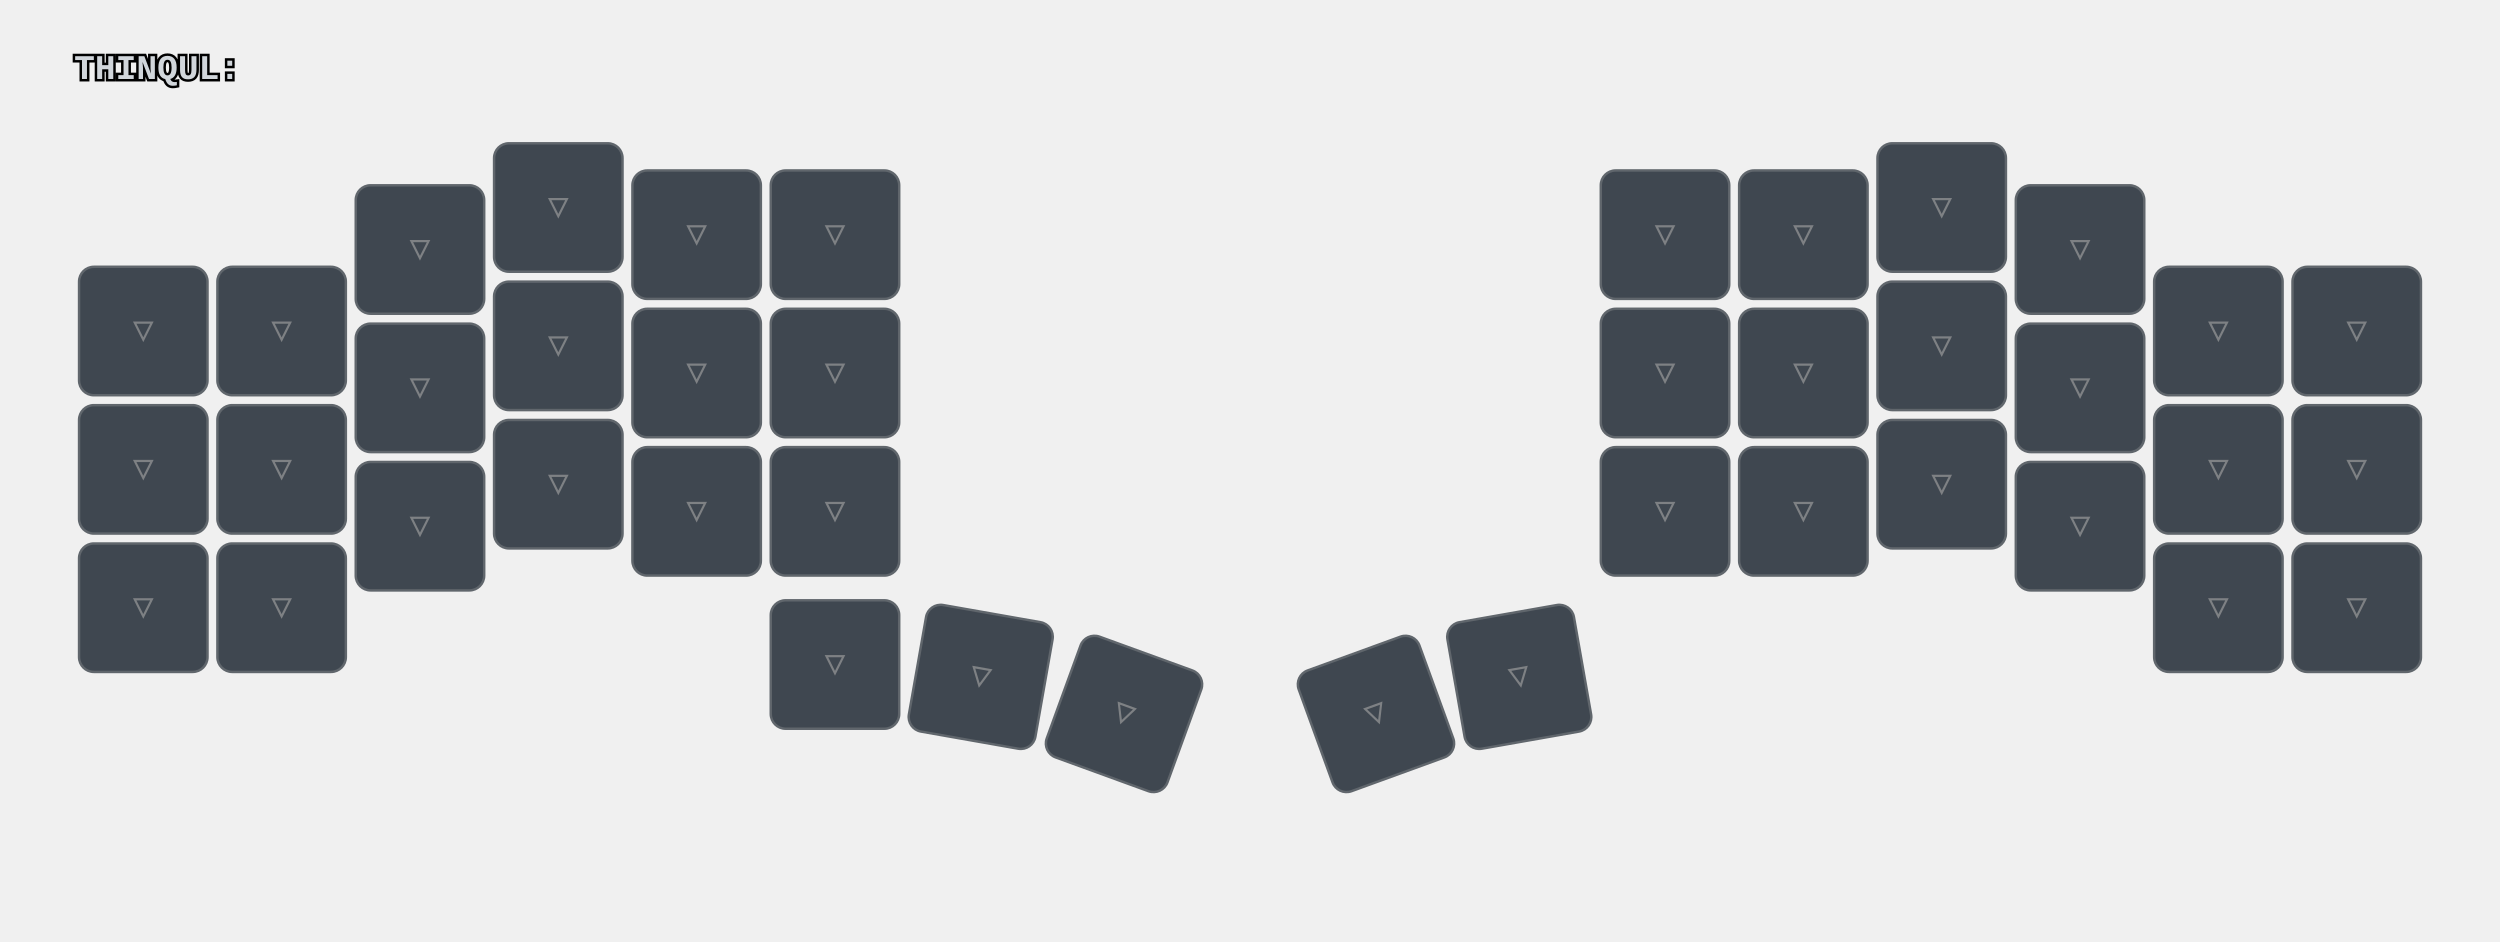
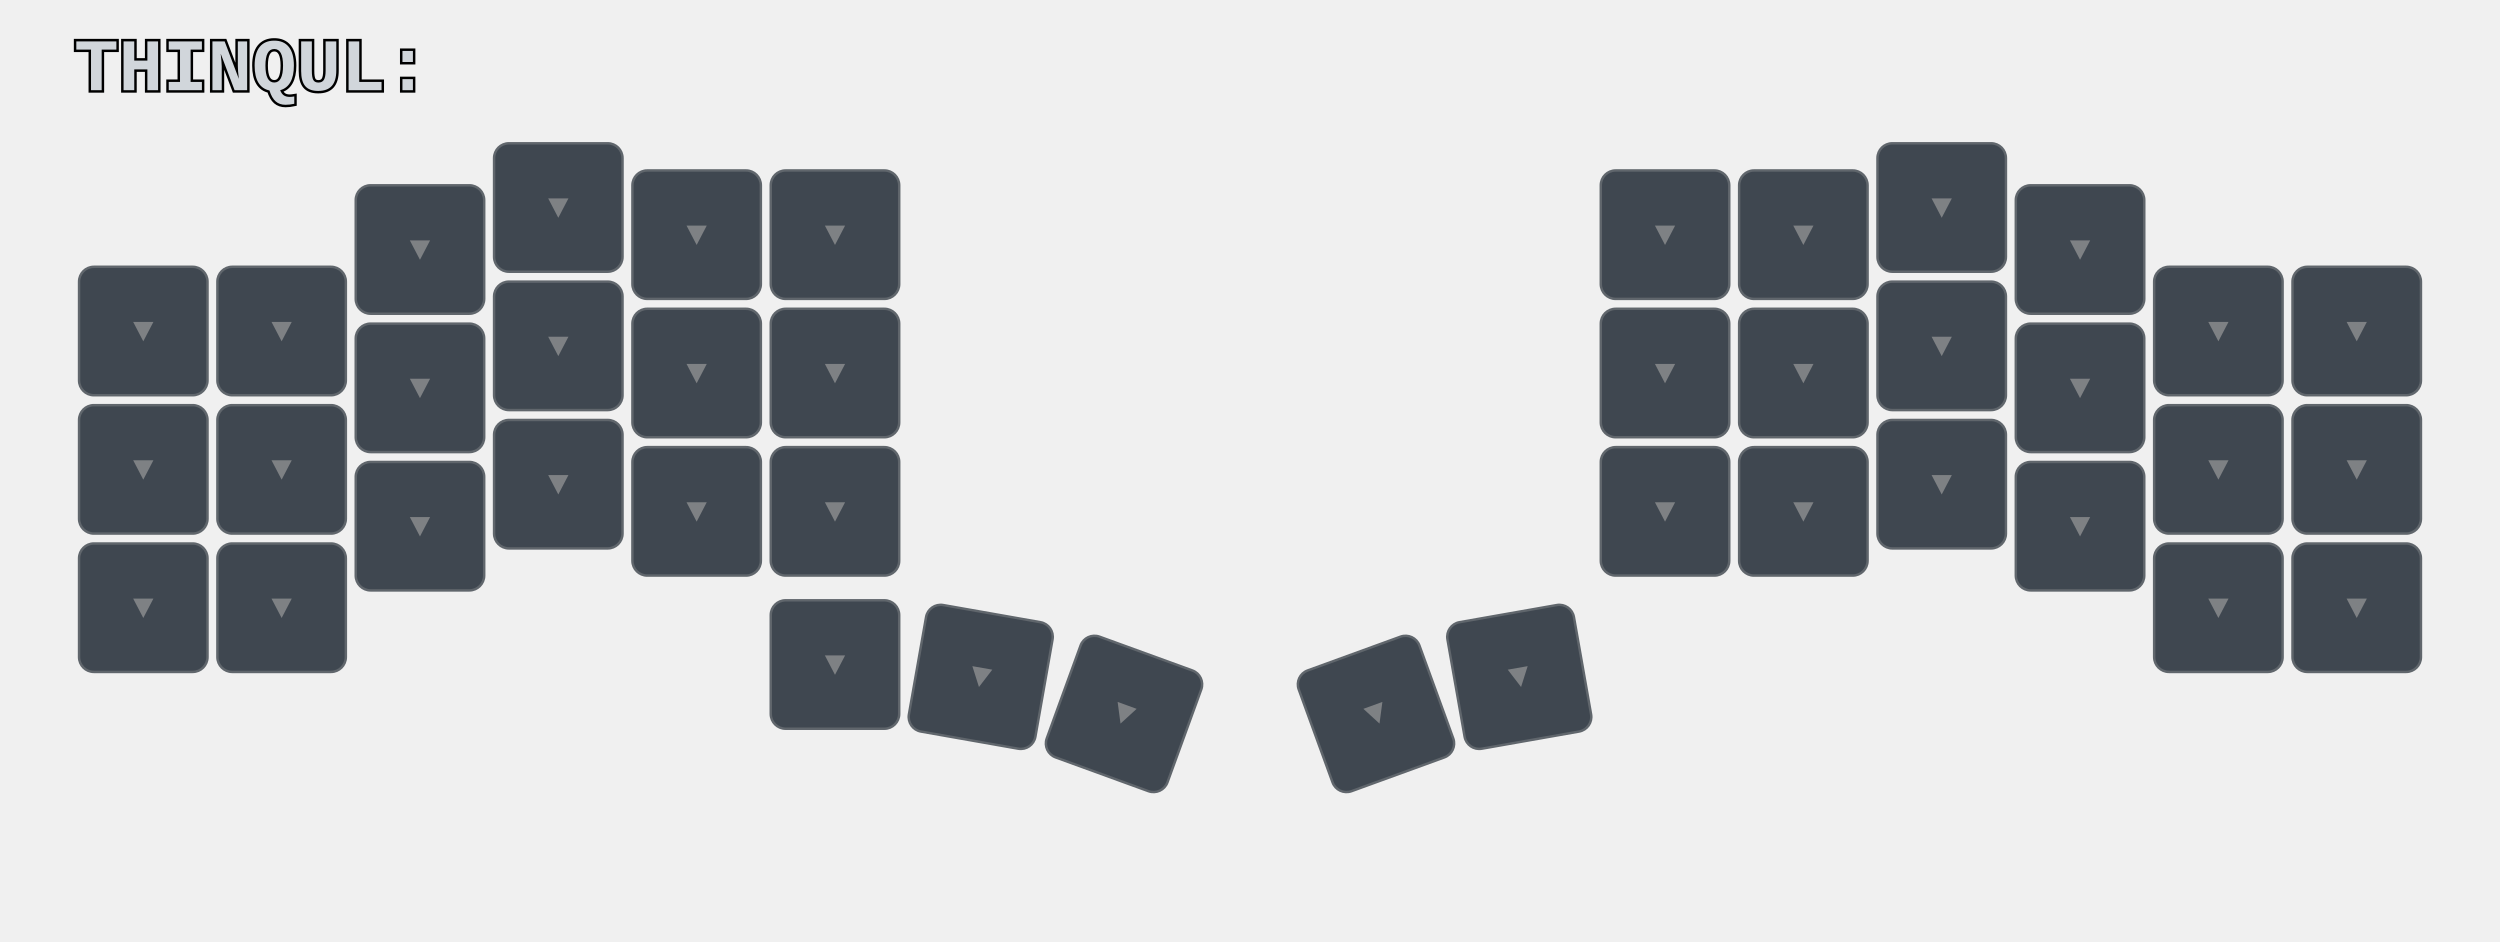
<svg xmlns="http://www.w3.org/2000/svg" width="1012" height="381" viewBox="0 0 1012 381" class="keymap">
  <defs>/* start glyphs */
<svg id="mdi:arrow-bottom-left">
      <svg id="mdi-arrow-bottom-left" viewBox="0 0 24 24">
        <path d="M19,6.41L17.59,5L7,15.59V9H5V19H15V17H8.41L19,6.41Z" />
      </svg>
    </svg>
    <svg id="mdi:arrow-bottom-right">
      <svg id="mdi-arrow-bottom-right" viewBox="0 0 24 24">
        <path d="M5,6.41L6.41,5L17,15.59V9H19V19H9V17H15.59L5,6.41Z" />
      </svg>
    </svg>
    <svg id="mdi:arrow-left">
      <svg id="mdi-arrow-left" viewBox="0 0 24 24">
        <path d="M20,11V13H8L13.5,18.5L12.08,19.92L4.16,12L12.08,4.08L13.5,5.5L8,11H20Z" />
      </svg>
    </svg>
    <svg id="mdi:arrow-right">
      <svg id="mdi-arrow-right" viewBox="0 0 24 24">
        <path d="M4,11V13H16L10.5,18.5L11.92,19.92L19.84,12L11.92,4.08L10.5,5.5L16,11H4Z" />
      </svg>
    </svg>
    <svg id="mdi:arrow-top-left">
      <svg id="mdi-arrow-top-left" viewBox="0 0 24 24">
        <path d="M19,17.59L17.59,19L7,8.41V15H5V5H15V7H8.41L19,17.59Z" />
      </svg>
    </svg>
    <svg id="mdi:arrow-top-right">
      <svg id="mdi-arrow-top-right" viewBox="0 0 24 24">
        <path d="M5,17.59L15.59,7H9V5H19V15H17V8.41L6.41,19L5,17.59Z" />
      </svg>
    </svg>
  </defs>/* end glyphs */
<style>/* inherit to force styles through use tags */
svg path {
    fill: inherit;
}

/* font and background color specifications */
svg.keymap {
-     font-family: SFMono-Regular,Consolas,Liberation Mono,Menlo,monospace;
+     font-family: Monaspace Krypton,Consolas,Liberation Mono,Menlo,monospace;
    font-size: 14px;
    font-kerning: normal;
    text-rendering: optimizeLegibility;
    fill: #24292e;
}

/* default key styling */
rect.key {
    fill: #f6f8fa;
    stroke: #c9cccf;
    stroke-width: 1;
}

/* default key side styling, only used is draw_key_sides is set */
rect.side {
    filter: brightness(90%);
}

/* color accent for combo boxes */
rect.combo, rect.combo-separate {
    fill: #cdf;
}

/* color accent for held keys */
rect.held, rect.combo.held {
    fill: #fdd;
}

/* color accent for ghost (optional) keys */
rect.ghost, rect.combo.ghost {
    stroke-dasharray: 4, 4;
    stroke-width: 2;
}

text {
    text-anchor: middle;
    dominant-baseline: middle;
}

/* styling for layer labels */
text.label {
+  font-size: 30px;
    font-weight: bold;
    text-anchor: start;
    stroke: white;
    stroke-width: 2;
    paint-order: stroke;
}

/* styling for combo tap, and key hold/shifted label text */
text.combo, text.hold, text.shifted {
    font-size: 11px;
}

text.hold {
    text-anchor: middle;
    dominant-baseline: auto;
}

text.shifted {
    text-anchor: middle;
    dominant-baseline: hanging;
}

/* styling for hold/shifted label text in combo box */
text.combo.hold, text.combo.shifted {
    font-size: 8px;
}

/* lighter symbol for transparent keys */
text.trans {
    fill: #7b7e81;
}

/* styling for combo dendrons */
path.combo {
    stroke-width: 1;
    stroke: gray;
    fill: none;
}

/* Start Tabler Icons Cleanup */
/* cannot use height/width with glyphs */
.icon-tabler &gt; path {
    fill: inherit;
    stroke: inherit;
    stroke-width: 2;
}
/* hide tabler's default box */
.icon-tabler &gt; path[stroke="none"][fill="none"] {
    visibility: hidden;
}
/* End Tabler Icons Cleanup */

svg.keymap { fill: #d1d6db; }
rect.key { fill: #3f4750; }
rect.key, rect.combo { stroke: #60666c; }
rect.combo, rect.combo-separate { fill: #1f3d7a; }
rect.held, rect.combo.held { fill: #854747; }
text.label, text.footer { stroke: black; }
text.trans { fill: #7e8184; }
path.combo { stroke: #7f7f7f; }
</style>
  <g transform="translate(30, 0)" class="layer-THINQUL">
    <text x="0" y="28" class="label" id="THINQUL">THINQUL:</text>
    <g transform="translate(0, 56)">
      <g transform="translate(28, 78)" class="key trans keypos-0">
        <rect rx="6" ry="6" x="-26" y="-26" width="52" height="52" class="key trans" />
-         <text x="0" y="0" class="key trans tap">▽</text>
+         <text x="0" y="0" class="key trans tap">▼</text>
      </g>
      <g transform="translate(84, 78)" class="key trans keypos-1">
        <rect rx="6" ry="6" x="-26" y="-26" width="52" height="52" class="key trans" />
-         <text x="0" y="0" class="key trans tap">▽</text>
+         <text x="0" y="0" class="key trans tap">▼</text>
      </g>
      <g transform="translate(140, 45)" class="key trans keypos-2">
        <rect rx="6" ry="6" x="-26" y="-26" width="52" height="52" class="key trans" />
-         <text x="0" y="0" class="key trans tap">▽</text>
+         <text x="0" y="0" class="key trans tap">▼</text>
      </g>
      <g transform="translate(196, 28)" class="key trans keypos-3">
        <rect rx="6" ry="6" x="-26" y="-26" width="52" height="52" class="key trans" />
-         <text x="0" y="0" class="key trans tap">▽</text>
+         <text x="0" y="0" class="key trans tap">▼</text>
      </g>
      <g transform="translate(252, 39)" class="key trans keypos-4">
        <rect rx="6" ry="6" x="-26" y="-26" width="52" height="52" class="key trans" />
-         <text x="0" y="0" class="key trans tap">▽</text>
+         <text x="0" y="0" class="key trans tap">▼</text>
      </g>
      <g transform="translate(308, 39)" class="key trans keypos-5">
        <rect rx="6" ry="6" x="-26" y="-26" width="52" height="52" class="key trans" />
-         <text x="0" y="0" class="key trans tap">▽</text>
+         <text x="0" y="0" class="key trans tap">▼</text>
      </g>
      <g transform="translate(644, 39)" class="key trans keypos-6">
        <rect rx="6" ry="6" x="-26" y="-26" width="52" height="52" class="key trans" />
-         <text x="0" y="0" class="key trans tap">▽</text>
+         <text x="0" y="0" class="key trans tap">▼</text>
      </g>
      <g transform="translate(700, 39)" class="key trans keypos-7">
        <rect rx="6" ry="6" x="-26" y="-26" width="52" height="52" class="key trans" />
-         <text x="0" y="0" class="key trans tap">▽</text>
+         <text x="0" y="0" class="key trans tap">▼</text>
      </g>
      <g transform="translate(756, 28)" class="key trans keypos-8">
        <rect rx="6" ry="6" x="-26" y="-26" width="52" height="52" class="key trans" />
-         <text x="0" y="0" class="key trans tap">▽</text>
+         <text x="0" y="0" class="key trans tap">▼</text>
      </g>
      <g transform="translate(812, 45)" class="key trans keypos-9">
        <rect rx="6" ry="6" x="-26" y="-26" width="52" height="52" class="key trans" />
-         <text x="0" y="0" class="key trans tap">▽</text>
+         <text x="0" y="0" class="key trans tap">▼</text>
      </g>
      <g transform="translate(868, 78)" class="key trans keypos-10">
        <rect rx="6" ry="6" x="-26" y="-26" width="52" height="52" class="key trans" />
-         <text x="0" y="0" class="key trans tap">▽</text>
+         <text x="0" y="0" class="key trans tap">▼</text>
      </g>
      <g transform="translate(924, 78)" class="key trans keypos-11">
        <rect rx="6" ry="6" x="-26" y="-26" width="52" height="52" class="key trans" />
-         <text x="0" y="0" class="key trans tap">▽</text>
+         <text x="0" y="0" class="key trans tap">▼</text>
      </g>
      <g transform="translate(28, 134)" class="key trans keypos-12">
        <rect rx="6" ry="6" x="-26" y="-26" width="52" height="52" class="key trans" />
-         <text x="0" y="0" class="key trans tap">▽</text>
+         <text x="0" y="0" class="key trans tap">▼</text>
      </g>
      <g transform="translate(84, 134)" class="key trans keypos-13">
        <rect rx="6" ry="6" x="-26" y="-26" width="52" height="52" class="key trans" />
-         <text x="0" y="0" class="key trans tap">▽</text>
+         <text x="0" y="0" class="key trans tap">▼</text>
      </g>
      <g transform="translate(140, 101)" class="key trans keypos-14">
        <rect rx="6" ry="6" x="-26" y="-26" width="52" height="52" class="key trans" />
-         <text x="0" y="0" class="key trans tap">▽</text>
+         <text x="0" y="0" class="key trans tap">▼</text>
      </g>
      <g transform="translate(196, 84)" class="key trans keypos-15">
        <rect rx="6" ry="6" x="-26" y="-26" width="52" height="52" class="key trans" />
-         <text x="0" y="0" class="key trans tap">▽</text>
+         <text x="0" y="0" class="key trans tap">▼</text>
      </g>
      <g transform="translate(252, 95)" class="key trans keypos-16">
        <rect rx="6" ry="6" x="-26" y="-26" width="52" height="52" class="key trans" />
-         <text x="0" y="0" class="key trans tap">▽</text>
+         <text x="0" y="0" class="key trans tap">▼</text>
      </g>
      <g transform="translate(308, 95)" class="key trans keypos-17">
        <rect rx="6" ry="6" x="-26" y="-26" width="52" height="52" class="key trans" />
-         <text x="0" y="0" class="key trans tap">▽</text>
+         <text x="0" y="0" class="key trans tap">▼</text>
      </g>
      <g transform="translate(644, 95)" class="key trans keypos-18">
        <rect rx="6" ry="6" x="-26" y="-26" width="52" height="52" class="key trans" />
-         <text x="0" y="0" class="key trans tap">▽</text>
+         <text x="0" y="0" class="key trans tap">▼</text>
      </g>
      <g transform="translate(700, 95)" class="key trans keypos-19">
        <rect rx="6" ry="6" x="-26" y="-26" width="52" height="52" class="key trans" />
-         <text x="0" y="0" class="key trans tap">▽</text>
+         <text x="0" y="0" class="key trans tap">▼</text>
      </g>
      <g transform="translate(756, 84)" class="key trans keypos-20">
        <rect rx="6" ry="6" x="-26" y="-26" width="52" height="52" class="key trans" />
-         <text x="0" y="0" class="key trans tap">▽</text>
+         <text x="0" y="0" class="key trans tap">▼</text>
      </g>
      <g transform="translate(812, 101)" class="key trans keypos-21">
        <rect rx="6" ry="6" x="-26" y="-26" width="52" height="52" class="key trans" />
-         <text x="0" y="0" class="key trans tap">▽</text>
+         <text x="0" y="0" class="key trans tap">▼</text>
      </g>
      <g transform="translate(868, 134)" class="key trans keypos-22">
        <rect rx="6" ry="6" x="-26" y="-26" width="52" height="52" class="key trans" />
-         <text x="0" y="0" class="key trans tap">▽</text>
+         <text x="0" y="0" class="key trans tap">▼</text>
      </g>
      <g transform="translate(924, 134)" class="key trans keypos-23">
        <rect rx="6" ry="6" x="-26" y="-26" width="52" height="52" class="key trans" />
-         <text x="0" y="0" class="key trans tap">▽</text>
+         <text x="0" y="0" class="key trans tap">▼</text>
      </g>
      <g transform="translate(28, 190)" class="key trans keypos-24">
        <rect rx="6" ry="6" x="-26" y="-26" width="52" height="52" class="key trans" />
-         <text x="0" y="0" class="key trans tap">▽</text>
+         <text x="0" y="0" class="key trans tap">▼</text>
      </g>
      <g transform="translate(84, 190)" class="key trans keypos-25">
        <rect rx="6" ry="6" x="-26" y="-26" width="52" height="52" class="key trans" />
-         <text x="0" y="0" class="key trans tap">▽</text>
+         <text x="0" y="0" class="key trans tap">▼</text>
      </g>
      <g transform="translate(140, 157)" class="key trans keypos-26">
        <rect rx="6" ry="6" x="-26" y="-26" width="52" height="52" class="key trans" />
-         <text x="0" y="0" class="key trans tap">▽</text>
+         <text x="0" y="0" class="key trans tap">▼</text>
      </g>
      <g transform="translate(196, 140)" class="key trans keypos-27">
        <rect rx="6" ry="6" x="-26" y="-26" width="52" height="52" class="key trans" />
-         <text x="0" y="0" class="key trans tap">▽</text>
+         <text x="0" y="0" class="key trans tap">▼</text>
      </g>
      <g transform="translate(252, 151)" class="key trans keypos-28">
        <rect rx="6" ry="6" x="-26" y="-26" width="52" height="52" class="key trans" />
-         <text x="0" y="0" class="key trans tap">▽</text>
+         <text x="0" y="0" class="key trans tap">▼</text>
      </g>
      <g transform="translate(308, 151)" class="key trans keypos-29">
        <rect rx="6" ry="6" x="-26" y="-26" width="52" height="52" class="key trans" />
-         <text x="0" y="0" class="key trans tap">▽</text>
+         <text x="0" y="0" class="key trans tap">▼</text>
      </g>
      <g transform="translate(644, 151)" class="key trans keypos-30">
        <rect rx="6" ry="6" x="-26" y="-26" width="52" height="52" class="key trans" />
-         <text x="0" y="0" class="key trans tap">▽</text>
+         <text x="0" y="0" class="key trans tap">▼</text>
      </g>
      <g transform="translate(700, 151)" class="key trans keypos-31">
        <rect rx="6" ry="6" x="-26" y="-26" width="52" height="52" class="key trans" />
-         <text x="0" y="0" class="key trans tap">▽</text>
+         <text x="0" y="0" class="key trans tap">▼</text>
      </g>
      <g transform="translate(756, 140)" class="key trans keypos-32">
        <rect rx="6" ry="6" x="-26" y="-26" width="52" height="52" class="key trans" />
-         <text x="0" y="0" class="key trans tap">▽</text>
+         <text x="0" y="0" class="key trans tap">▼</text>
      </g>
      <g transform="translate(812, 157)" class="key trans keypos-33">
        <rect rx="6" ry="6" x="-26" y="-26" width="52" height="52" class="key trans" />
-         <text x="0" y="0" class="key trans tap">▽</text>
+         <text x="0" y="0" class="key trans tap">▼</text>
      </g>
      <g transform="translate(868, 190)" class="key trans keypos-34">
        <rect rx="6" ry="6" x="-26" y="-26" width="52" height="52" class="key trans" />
-         <text x="0" y="0" class="key trans tap">▽</text>
+         <text x="0" y="0" class="key trans tap">▼</text>
      </g>
      <g transform="translate(924, 190)" class="key trans keypos-35">
        <rect rx="6" ry="6" x="-26" y="-26" width="52" height="52" class="key trans" />
-         <text x="0" y="0" class="key trans tap">▽</text>
+         <text x="0" y="0" class="key trans tap">▼</text>
      </g>
      <g transform="translate(308, 213)" class="key trans keypos-36">
        <rect rx="6" ry="6" x="-26" y="-26" width="52" height="52" class="key trans" />
-         <text x="0" y="0" class="key trans tap">▽</text>
+         <text x="0" y="0" class="key trans tap">▼</text>
      </g>
      <g transform="translate(367, 218) rotate(10.0)" class="key trans keypos-37">
        <rect rx="6" ry="6" x="-26" y="-26" width="52" height="52" class="key trans" />
-         <text x="0" y="0" class="key trans tap">▽</text>
+         <text x="0" y="0" class="key trans tap">▼</text>
      </g>
      <g transform="translate(425, 233) rotate(20.0)" class="key trans keypos-38">
        <rect rx="6" ry="6" x="-26" y="-26" width="52" height="52" class="key trans" />
-         <text x="0" y="0" class="key trans tap">▽</text>
+         <text x="0" y="0" class="key trans tap">▼</text>
      </g>
      <g transform="translate(527, 233) rotate(-20.0)" class="key trans keypos-39">
        <rect rx="6" ry="6" x="-26" y="-26" width="52" height="52" class="key trans" />
-         <text x="0" y="0" class="key trans tap">▽</text>
+         <text x="0" y="0" class="key trans tap">▼</text>
      </g>
      <g transform="translate(585, 218) rotate(-10.0)" class="key trans keypos-40">
        <rect rx="6" ry="6" x="-26" y="-26" width="52" height="52" class="key trans" />
-         <text x="0" y="0" class="key trans tap">▽</text>
+         <text x="0" y="0" class="key trans tap">▼</text>
      </g>
    </g>
  </g>
</svg>
